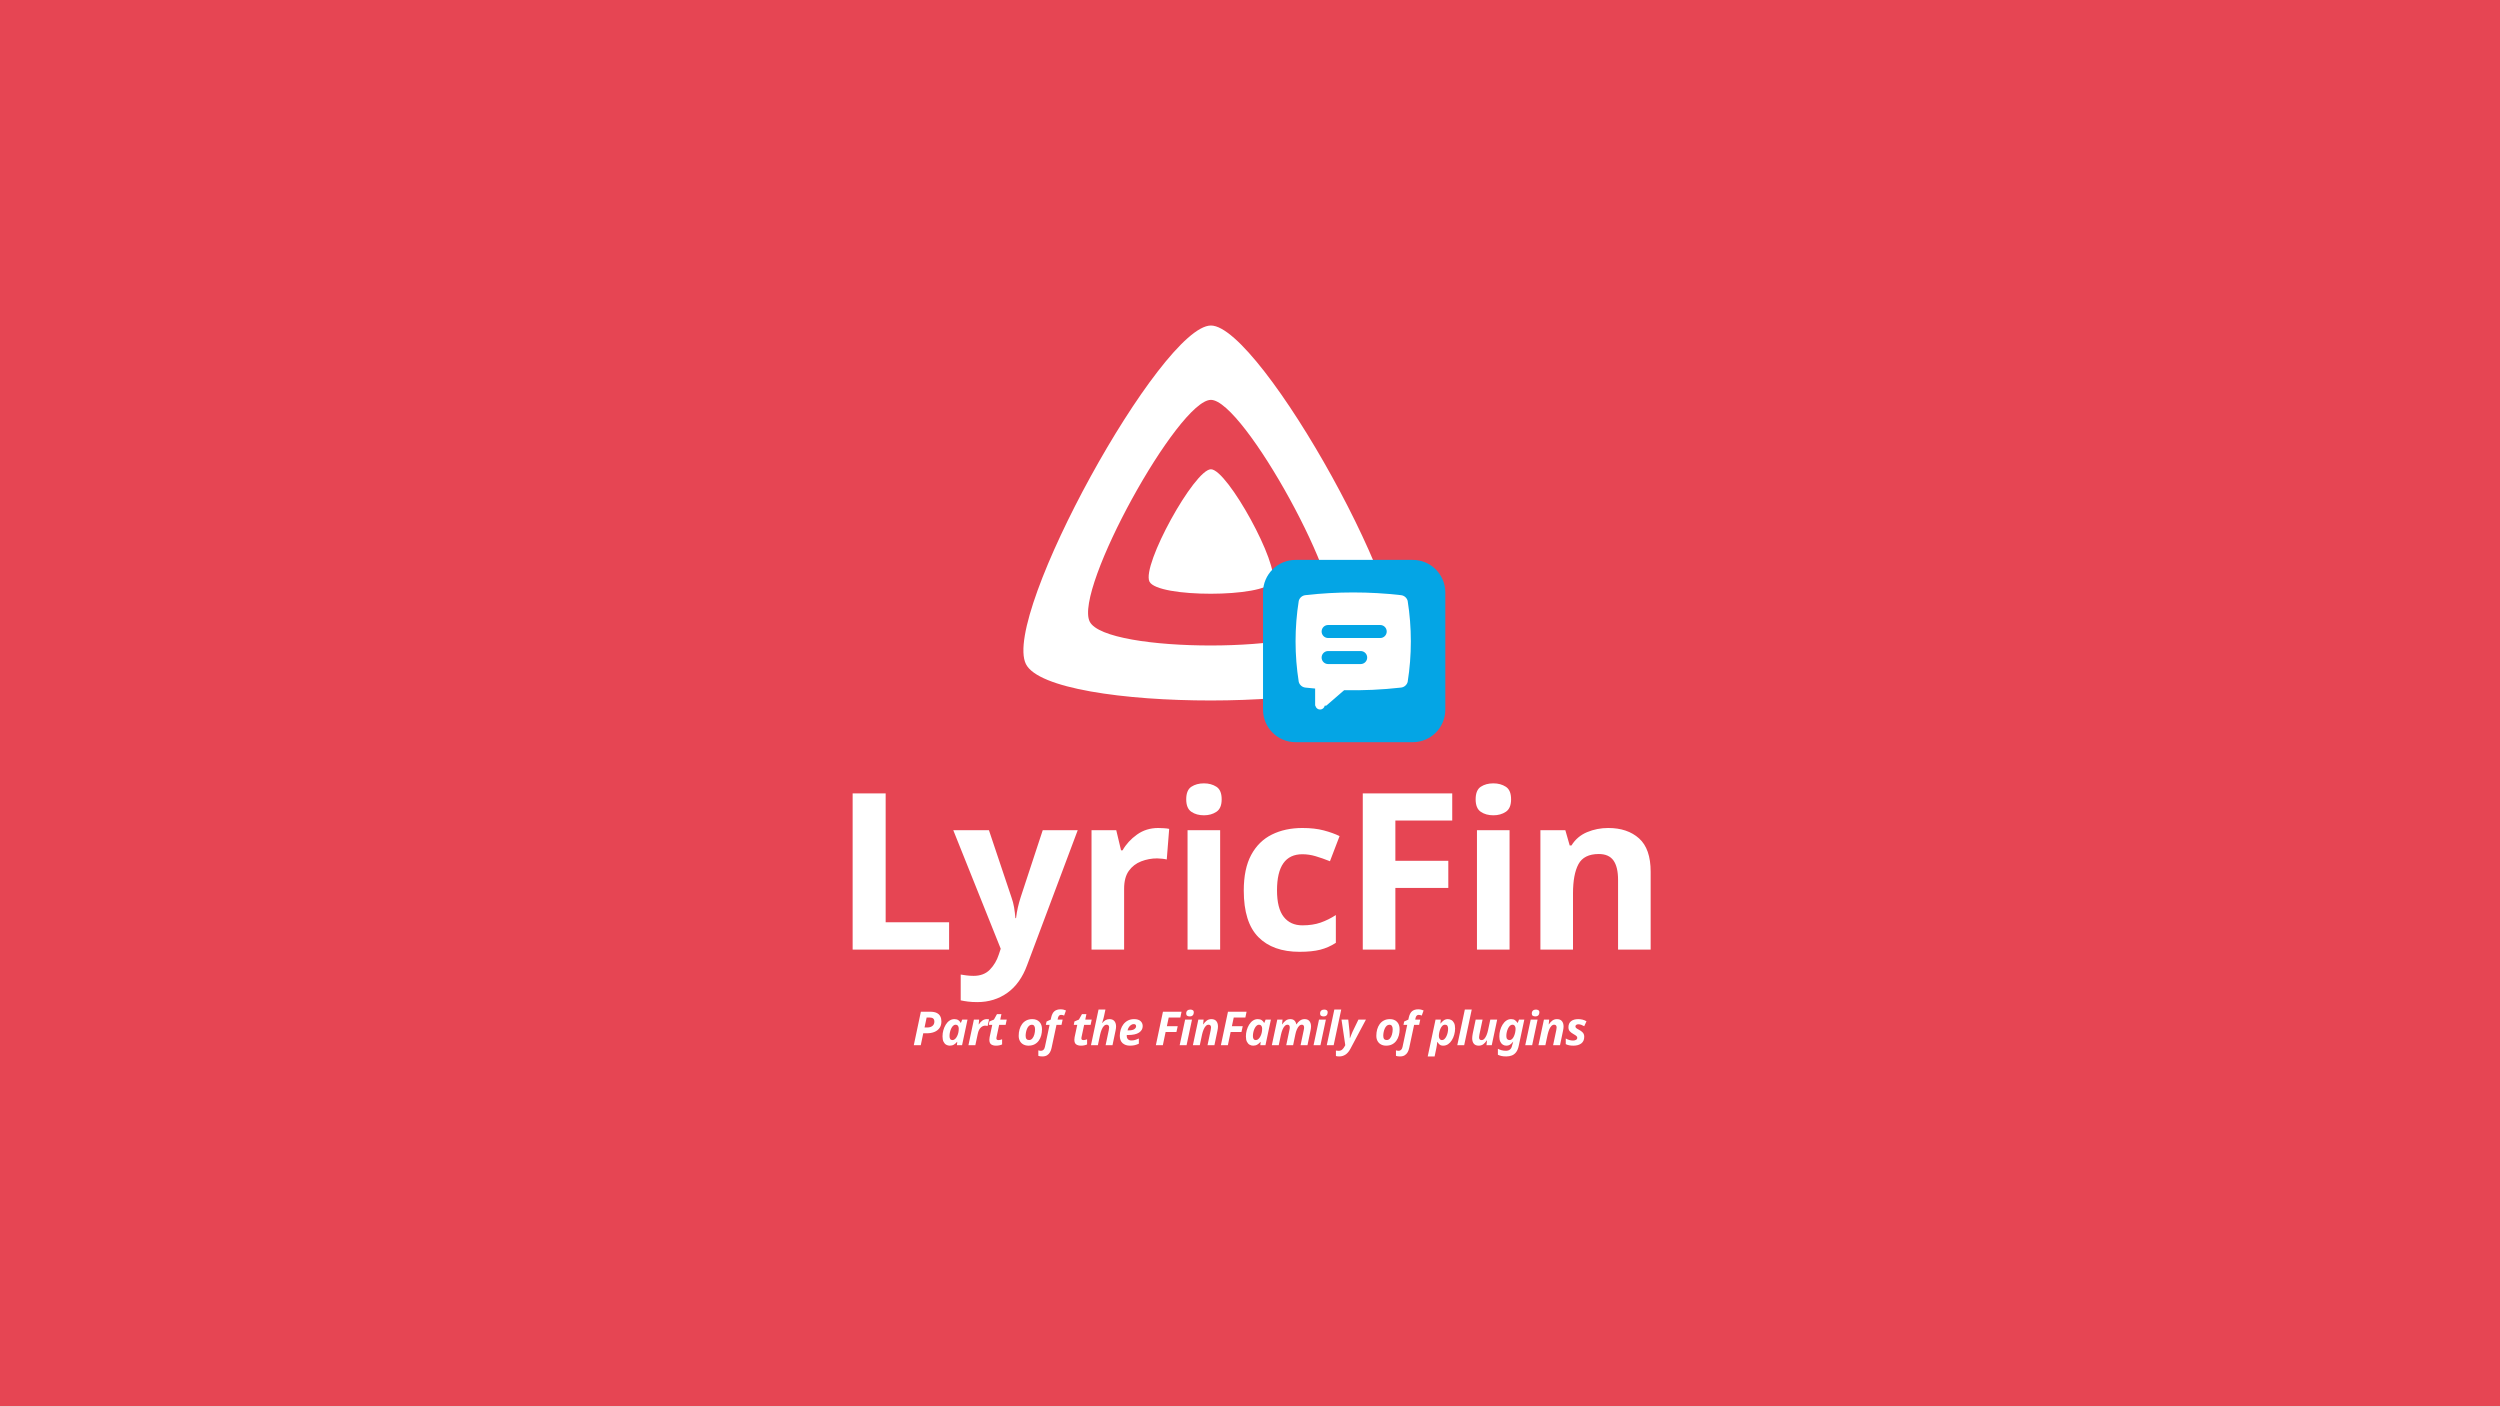
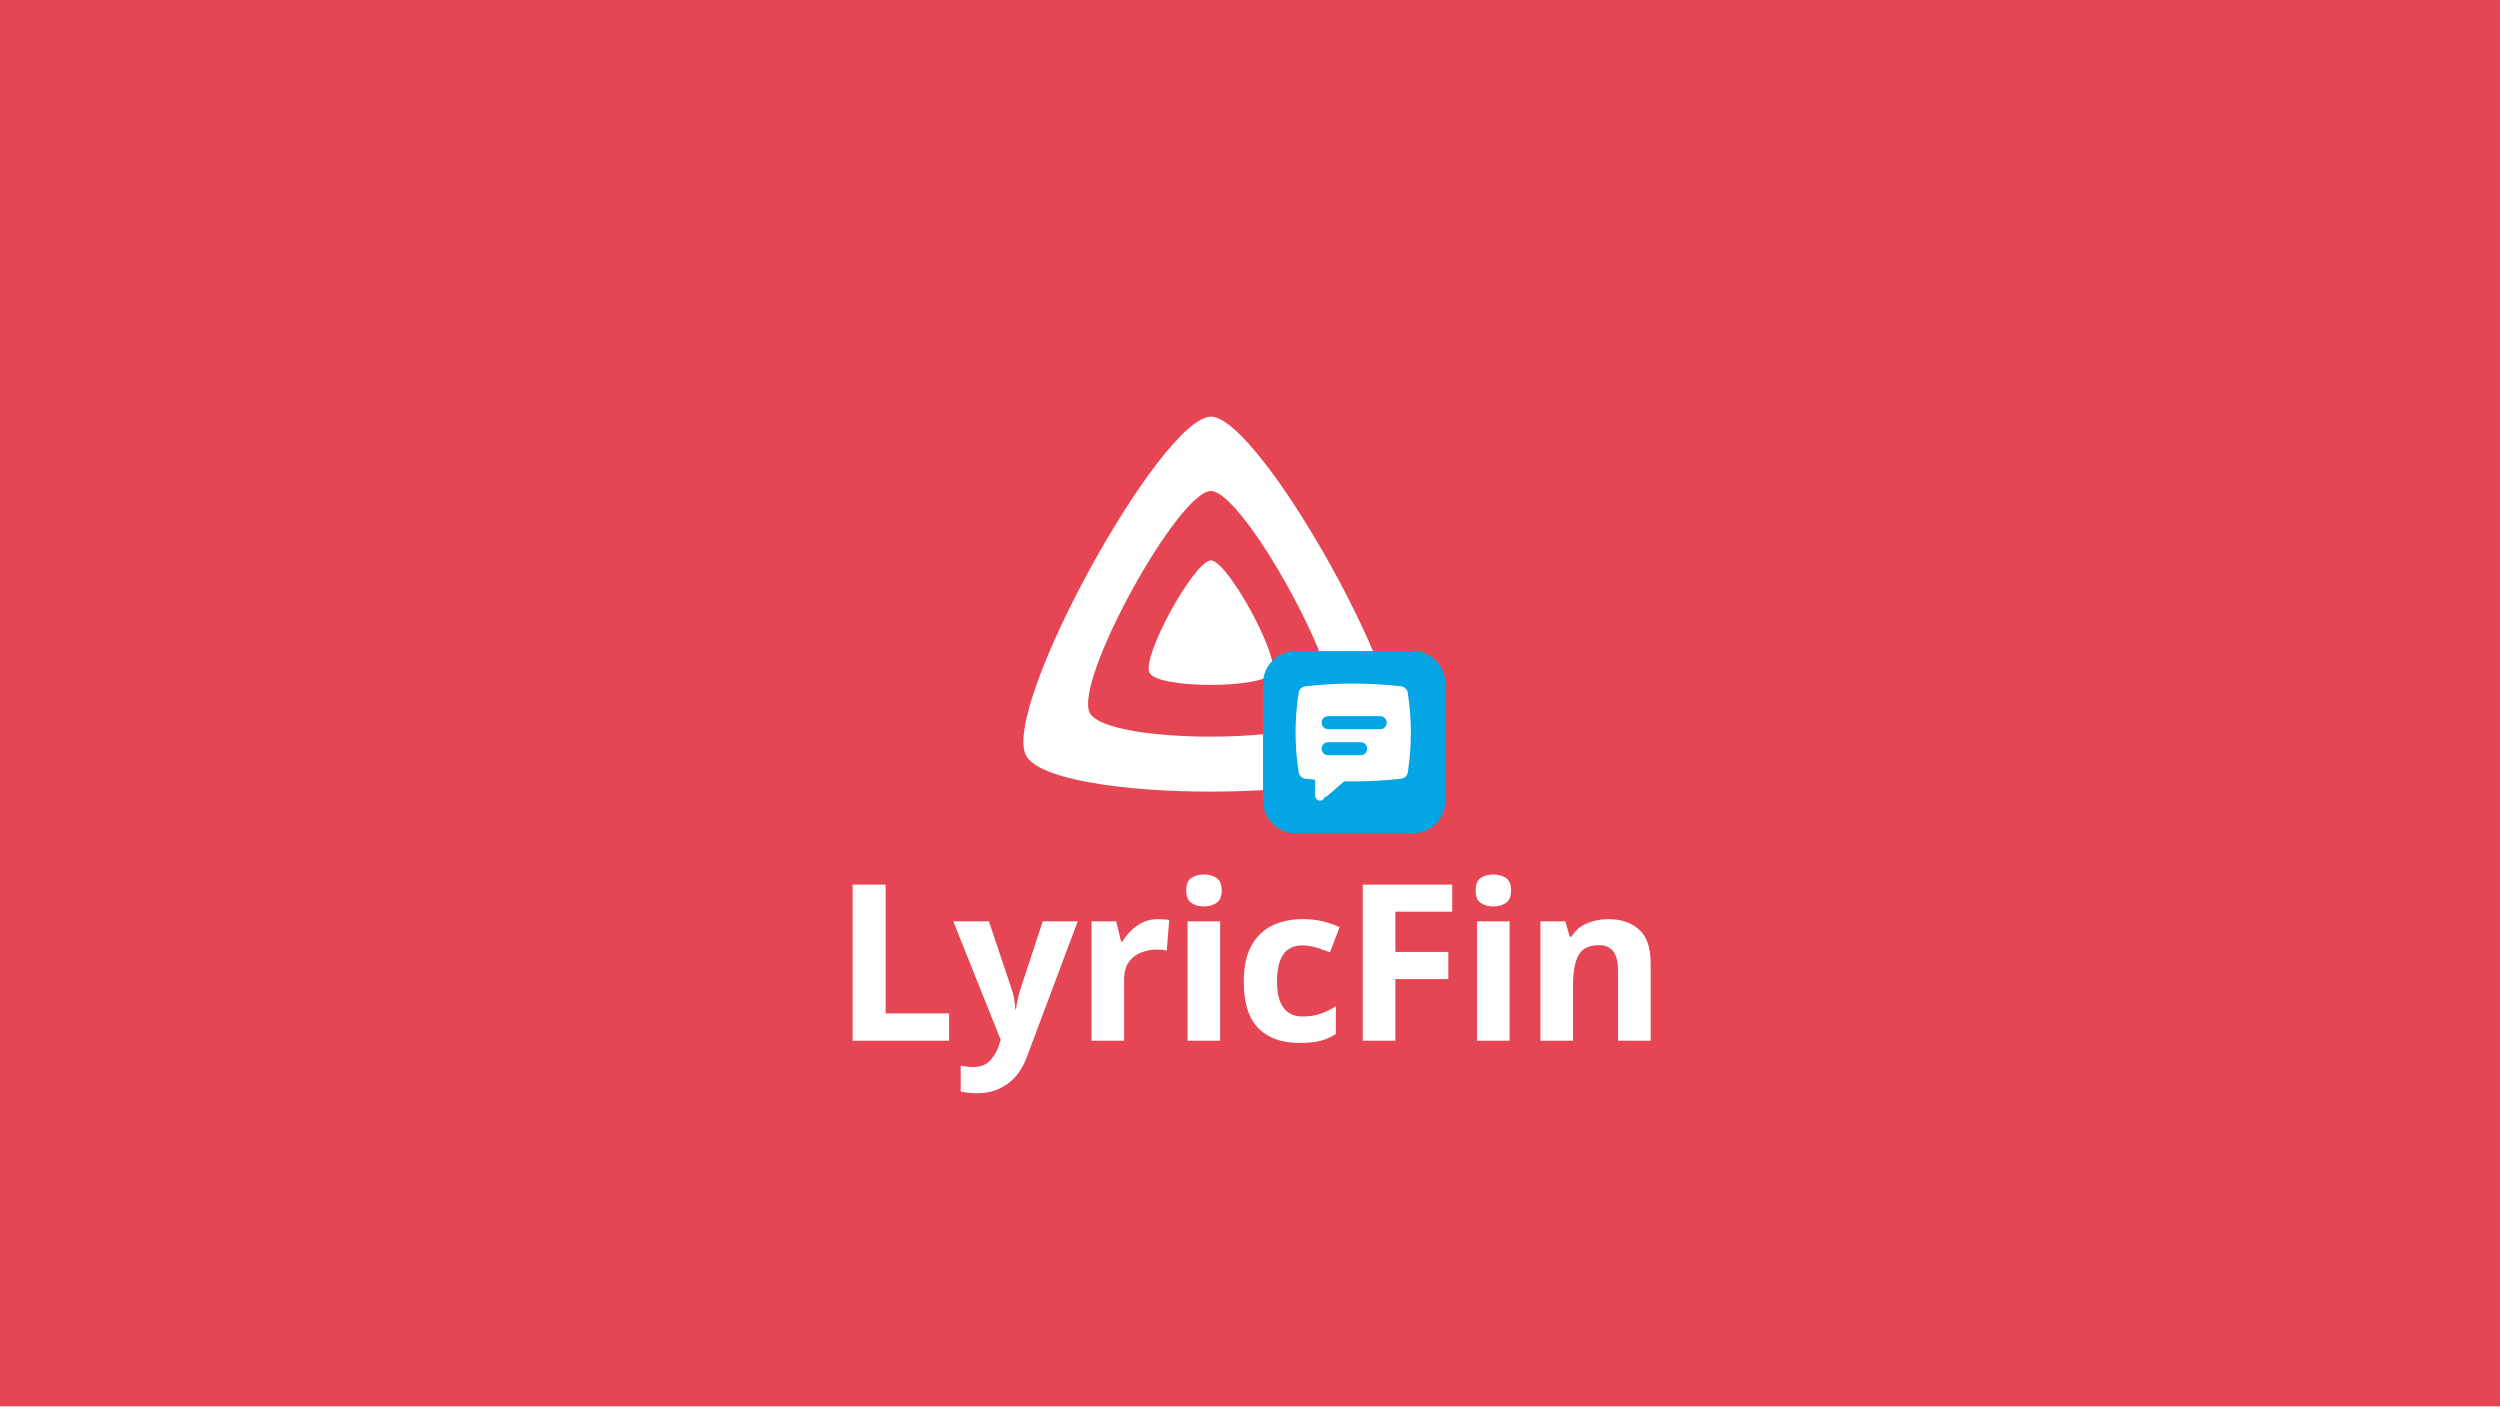
<svg xmlns="http://www.w3.org/2000/svg" width="1920" height="1080" viewBox="0 0 1920 1080">
  <defs>
    <style type="text/css">
      .title {
        font-family: "Nunito", "Quicksand", "Comfortaa", "Arial Rounded MT Bold", ui-rounded, sans-serif;
        font-weight: 700;
        font-size: 168px;
        fill: #ffffff;
        letter-spacing: -0.015em;
      }
-       .tagline {
-         font-family: "Nunito", "Quicksand", "Comfortaa", "Arial Rounded MT Bold", ui-rounded, sans-serif;
-         font-weight: 700;
-         font-style: italic;
-         font-size: 36px;
-         fill: #ffffff;
-         letter-spacing: -0.015em;
-       }
    </style>
  </defs>
  <rect width="1920" height="1080" fill="#e64553" />
-   <g transform="translate(960, 530)">
-     <g transform="translate(-230, -340)">
+   <g transform="translate(960, 540)">
+     <g transform="translate(-230, -280)">
      <g transform="translate(-40, -40) scale(10)">
        <rect width="40" height="40" x="4" y="4" rx="4" fill="#e64553" />
        <path fill="#ffffff" d="M 24 10 C 20.19 10 7.92 32.24 9.79 36 C 11.66 39.75 36.36 39.71 38.21 36 C 40.25 32.29 27.81 10 24 10 Z M 33.31 32.74 C 32.1 35.17 15.92 35.2 14.69 32.74 C 13.46 30.28 21.5 15.71 24 15.71 C 26.5 15.71 34.52 30.31 33.31 32.74 Z M 24 21.04 C 22.74 21.04 18.66 28.42 19.28 29.67 C 19.9 30.92 28.1 30.9 28.71 29.67 C 29.32 28.44 25.26 21.04 24 21.04 Z" />
        <rect width="14" height="14" x="28" y="28" rx="2.5" fill="#04a5e5" />
        <path fill="#ffffff" transform="translate(30.5, 30.5) scale(0.216)" d="M 39.855 31.811 A 2.763 2.763 0 0 1 37.48 33.827 A 150.4 150.4 0 0 1 17.285 34.745 L 10.907 40.258 H 10.373 A 1.695 1.695 0 0 1 7.044 40.258 H 6.956 L 6.956 34.17 C 5.806 34.07 4.656 33.958 3.507 33.828 A 2.763 2.763 0 0 1 1.132 31.812 A 92.124 92.124 0 0 1 1.132 2.979 A 2.763 2.763 0 0 1 3.507 0.963 A 150.236 150.236 0 0 1 37.477 0.963 A 2.763 2.763 0 0 1 39.852 2.979 A 92.124 92.124 0 0 1 39.855 31.811 Z" />
        <rect fill="#04a5e5" x="32.5" y="33" width="5" height="1" rx="0.5" />
        <rect fill="#04a5e5" x="32.5" y="35" width="3.5" height="1" rx="0.5" />
      </g>
    </g>
-     <text class="title" text-anchor="middle" dominant-baseline="middle" x="0" y="140">LyricFin</text>
-     <text class="tagline" text-anchor="middle" dominant-baseline="middle" x="0" y="260">Part of the FinFamily of plugins</text>
+     <text class="title" text-anchor="middle" dominant-baseline="middle" x="0" y="200">LyricFin</text>
  </g>
</svg>
